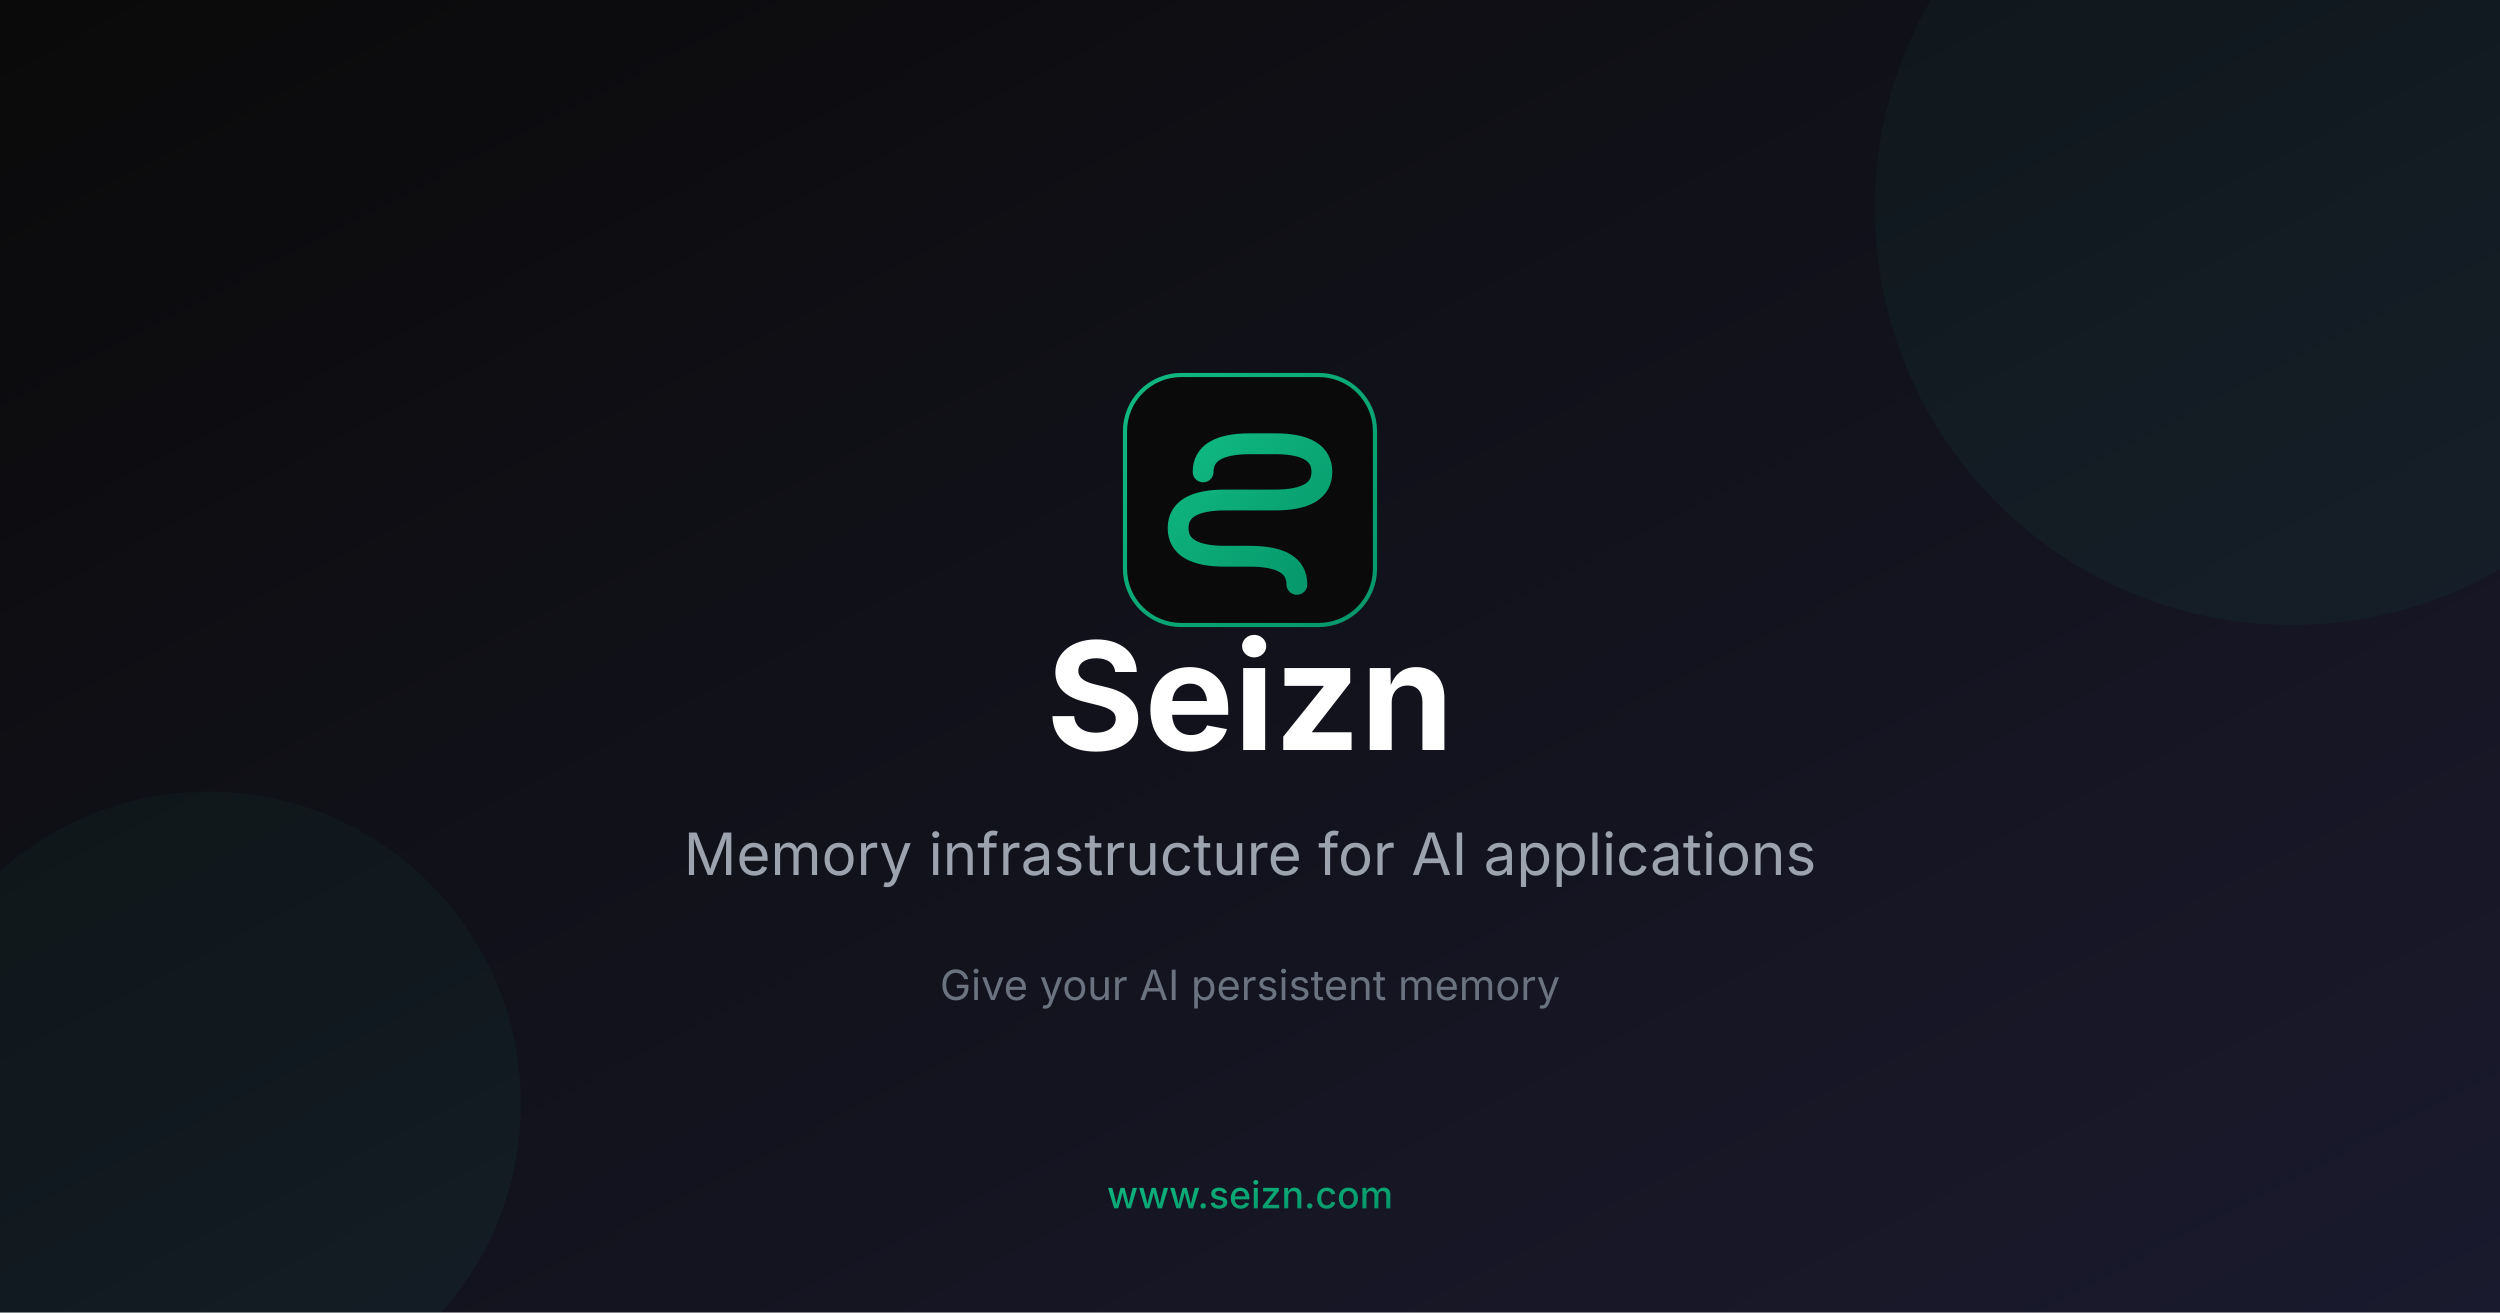
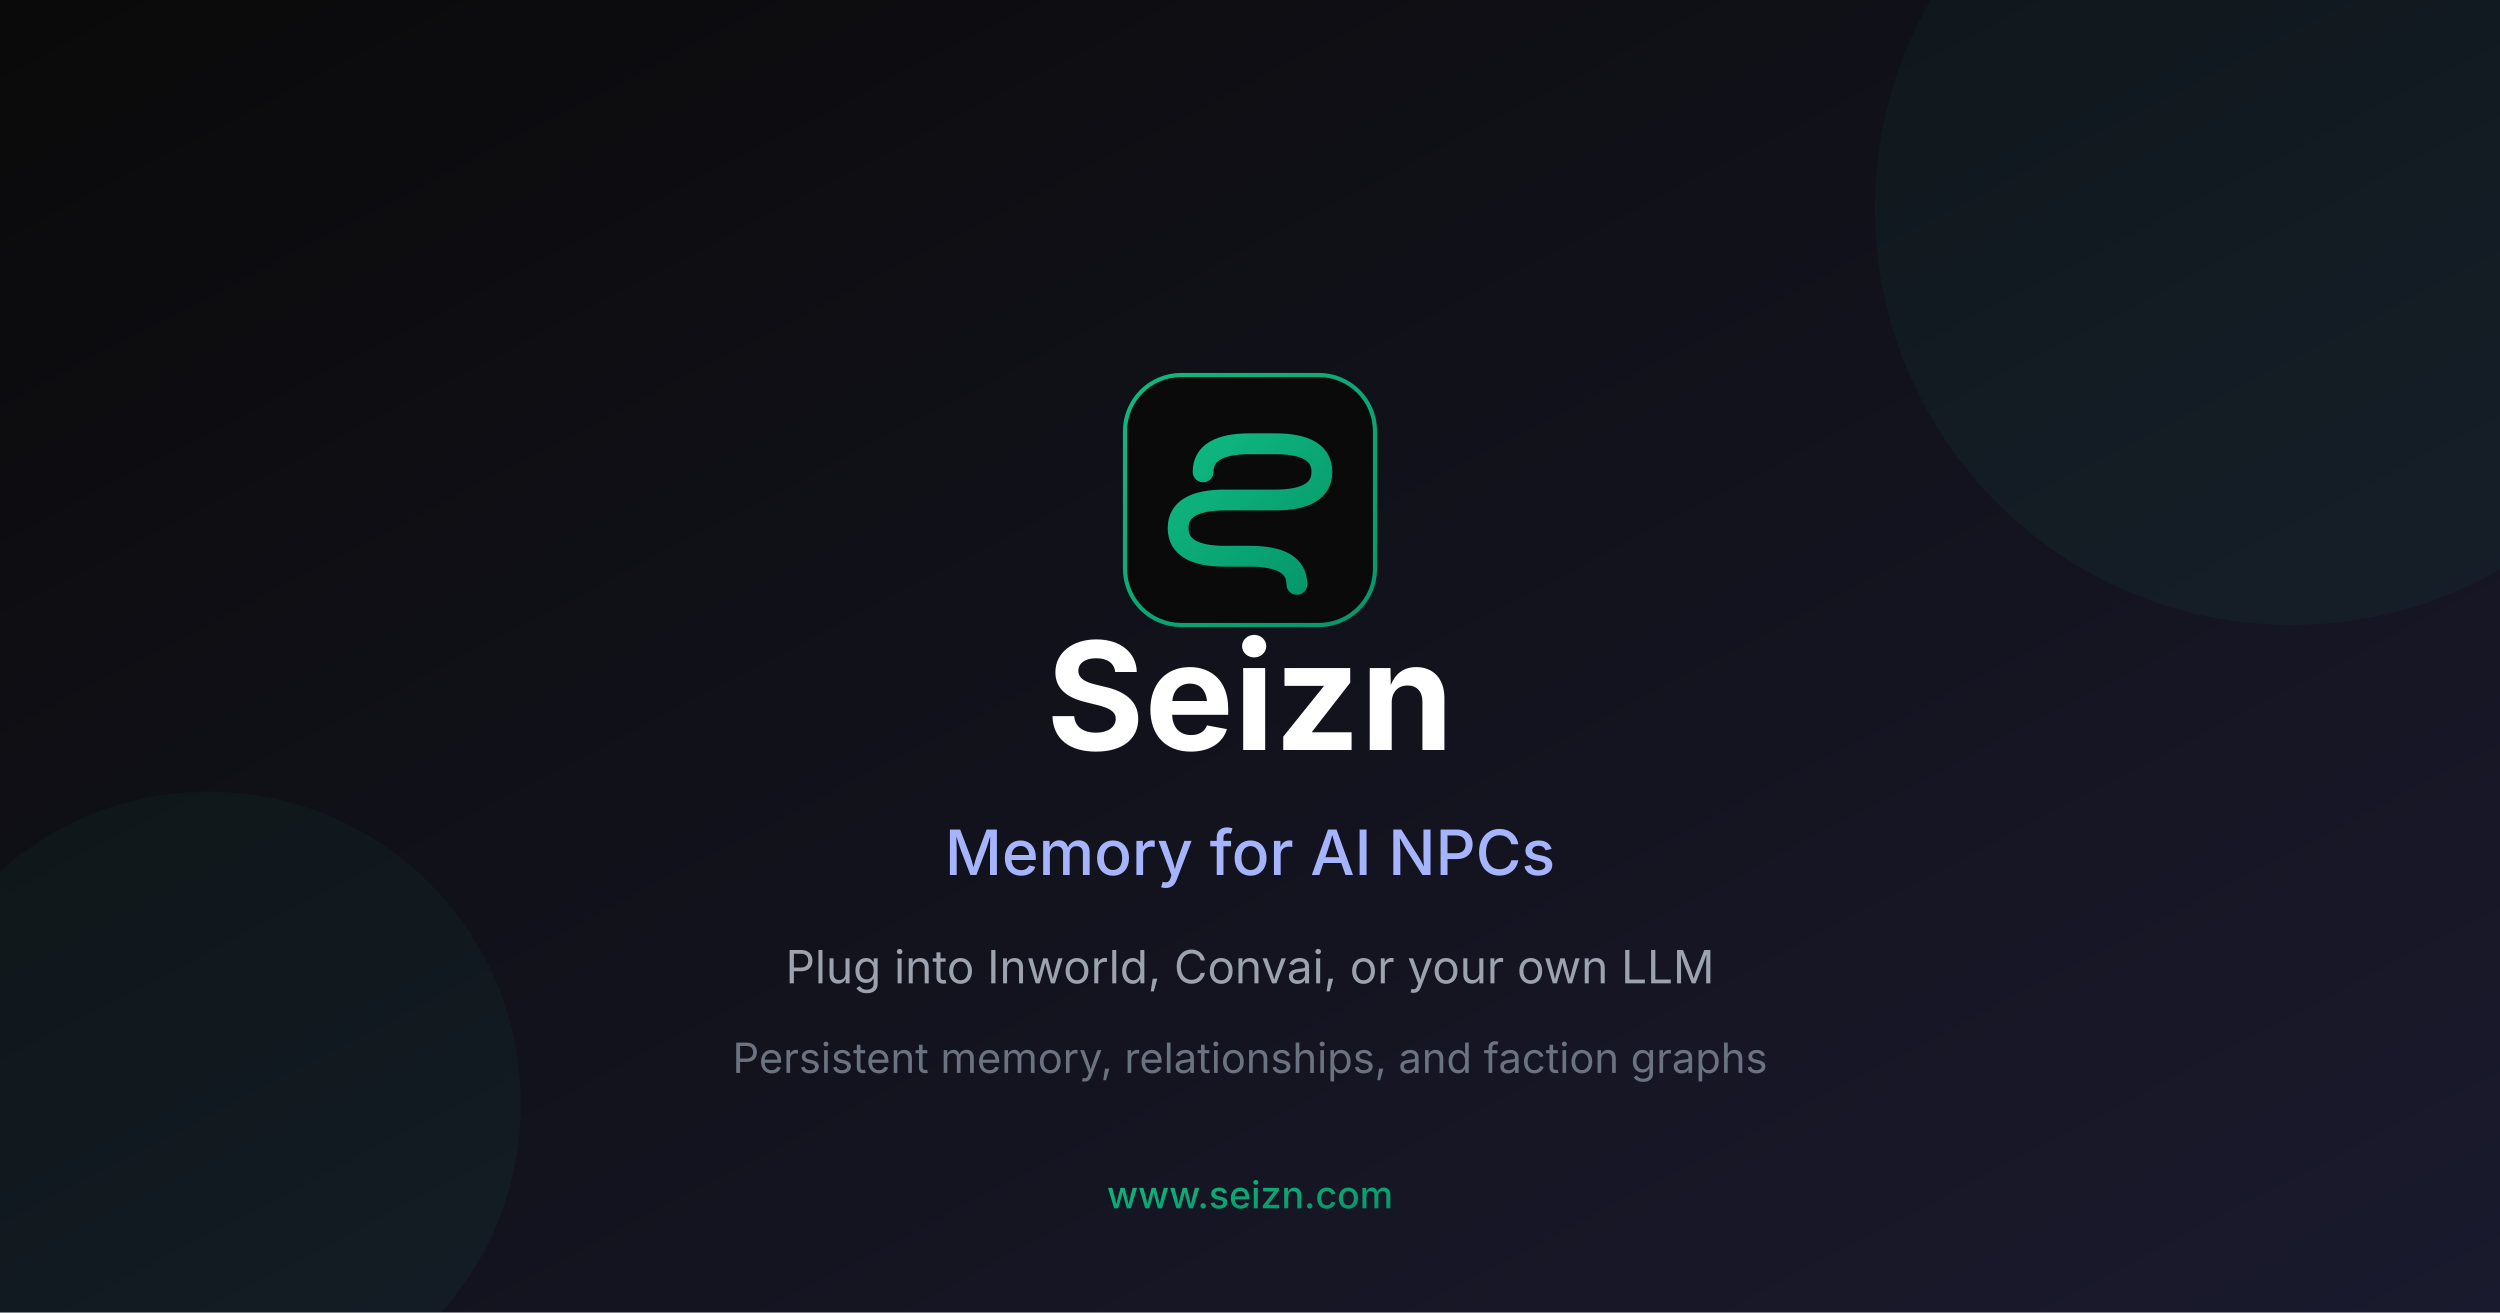
<svg xmlns="http://www.w3.org/2000/svg" width="1200" height="630" viewBox="0 0 1200 630" fill="none">
  <defs>
    <linearGradient id="bgGrad" x1="0%" y1="0%" x2="100%" y2="100%">
      <stop offset="0%" style="stop-color:#0A0A0A" />
      <stop offset="100%" style="stop-color:#1a1a2e" />
    </linearGradient>
    <linearGradient id="accentGrad" x1="0%" y1="0%" x2="100%" y2="100%">
      <stop offset="0%" style="stop-color:#10B981" />
      <stop offset="100%" style="stop-color:#059669" />
    </linearGradient>
  </defs>
  <rect width="1200" height="630" fill="url(#bgGrad)" />
  <circle cx="1100" cy="100" r="200" fill="#10B981" opacity="0.05" />
  <circle cx="100" cy="530" r="150" fill="#10B981" opacity="0.05" />
  <g transform="translate(540, 180)">
    <rect width="120" height="120" rx="27" fill="#0A0A0A" stroke="url(#accentGrad)" stroke-width="2" />
    <path d="M37.5 46.5 C37.5 37.5, 45 33, 60 33 L72 33 C87 33, 94.5 37.5, 94.5 46.5 C94.5 55.5, 87 60, 72 60 L48 60 C33 60, 25.5 64.5, 25.5 73.5 C25.5 82.5, 33 87, 48 87 L60 87 C75 87, 82.5 91.5, 82.5 100.5" stroke="url(#accentGrad)" stroke-width="10" stroke-linecap="round" fill="none" />
  </g>
  <text x="600" y="360" font-family="system-ui, -apple-system, sans-serif" font-size="72" font-weight="700" fill="white" text-anchor="middle">Seizn</text>
-   <text x="600" y="420" font-family="system-ui, -apple-system, sans-serif" font-size="28" font-weight="400" fill="#9CA3AF" text-anchor="middle">Memory infrastructure for AI applications</text>
-   <text x="600" y="480" font-family="system-ui, -apple-system, sans-serif" font-size="20" font-weight="400" fill="#6B7280" text-anchor="middle">Give your AI persistent memory</text>
+   <text x="600" y="420" font-family="system-ui, -apple-system, sans-serif" font-size="30" font-weight="500" fill="#A5B4FC" text-anchor="middle">Memory for AI NPCs</text>
+   <text x="600" y="472" font-family="system-ui, -apple-system, sans-serif" font-size="22" font-weight="400" fill="#9CA3AF" text-anchor="middle">Plug into Inworld, Convai, or your own LLM</text>
+   <text x="600" y="515" font-family="system-ui, -apple-system, sans-serif" font-size="20" font-weight="400" fill="#6B7280" text-anchor="middle">Persistent memory, relationships, and faction graphs</text>
  <text x="600" y="580" font-family="system-ui, -apple-system, sans-serif" font-size="18" font-weight="500" fill="url(#accentGrad)" text-anchor="middle">www.seizn.com</text>
</svg>
